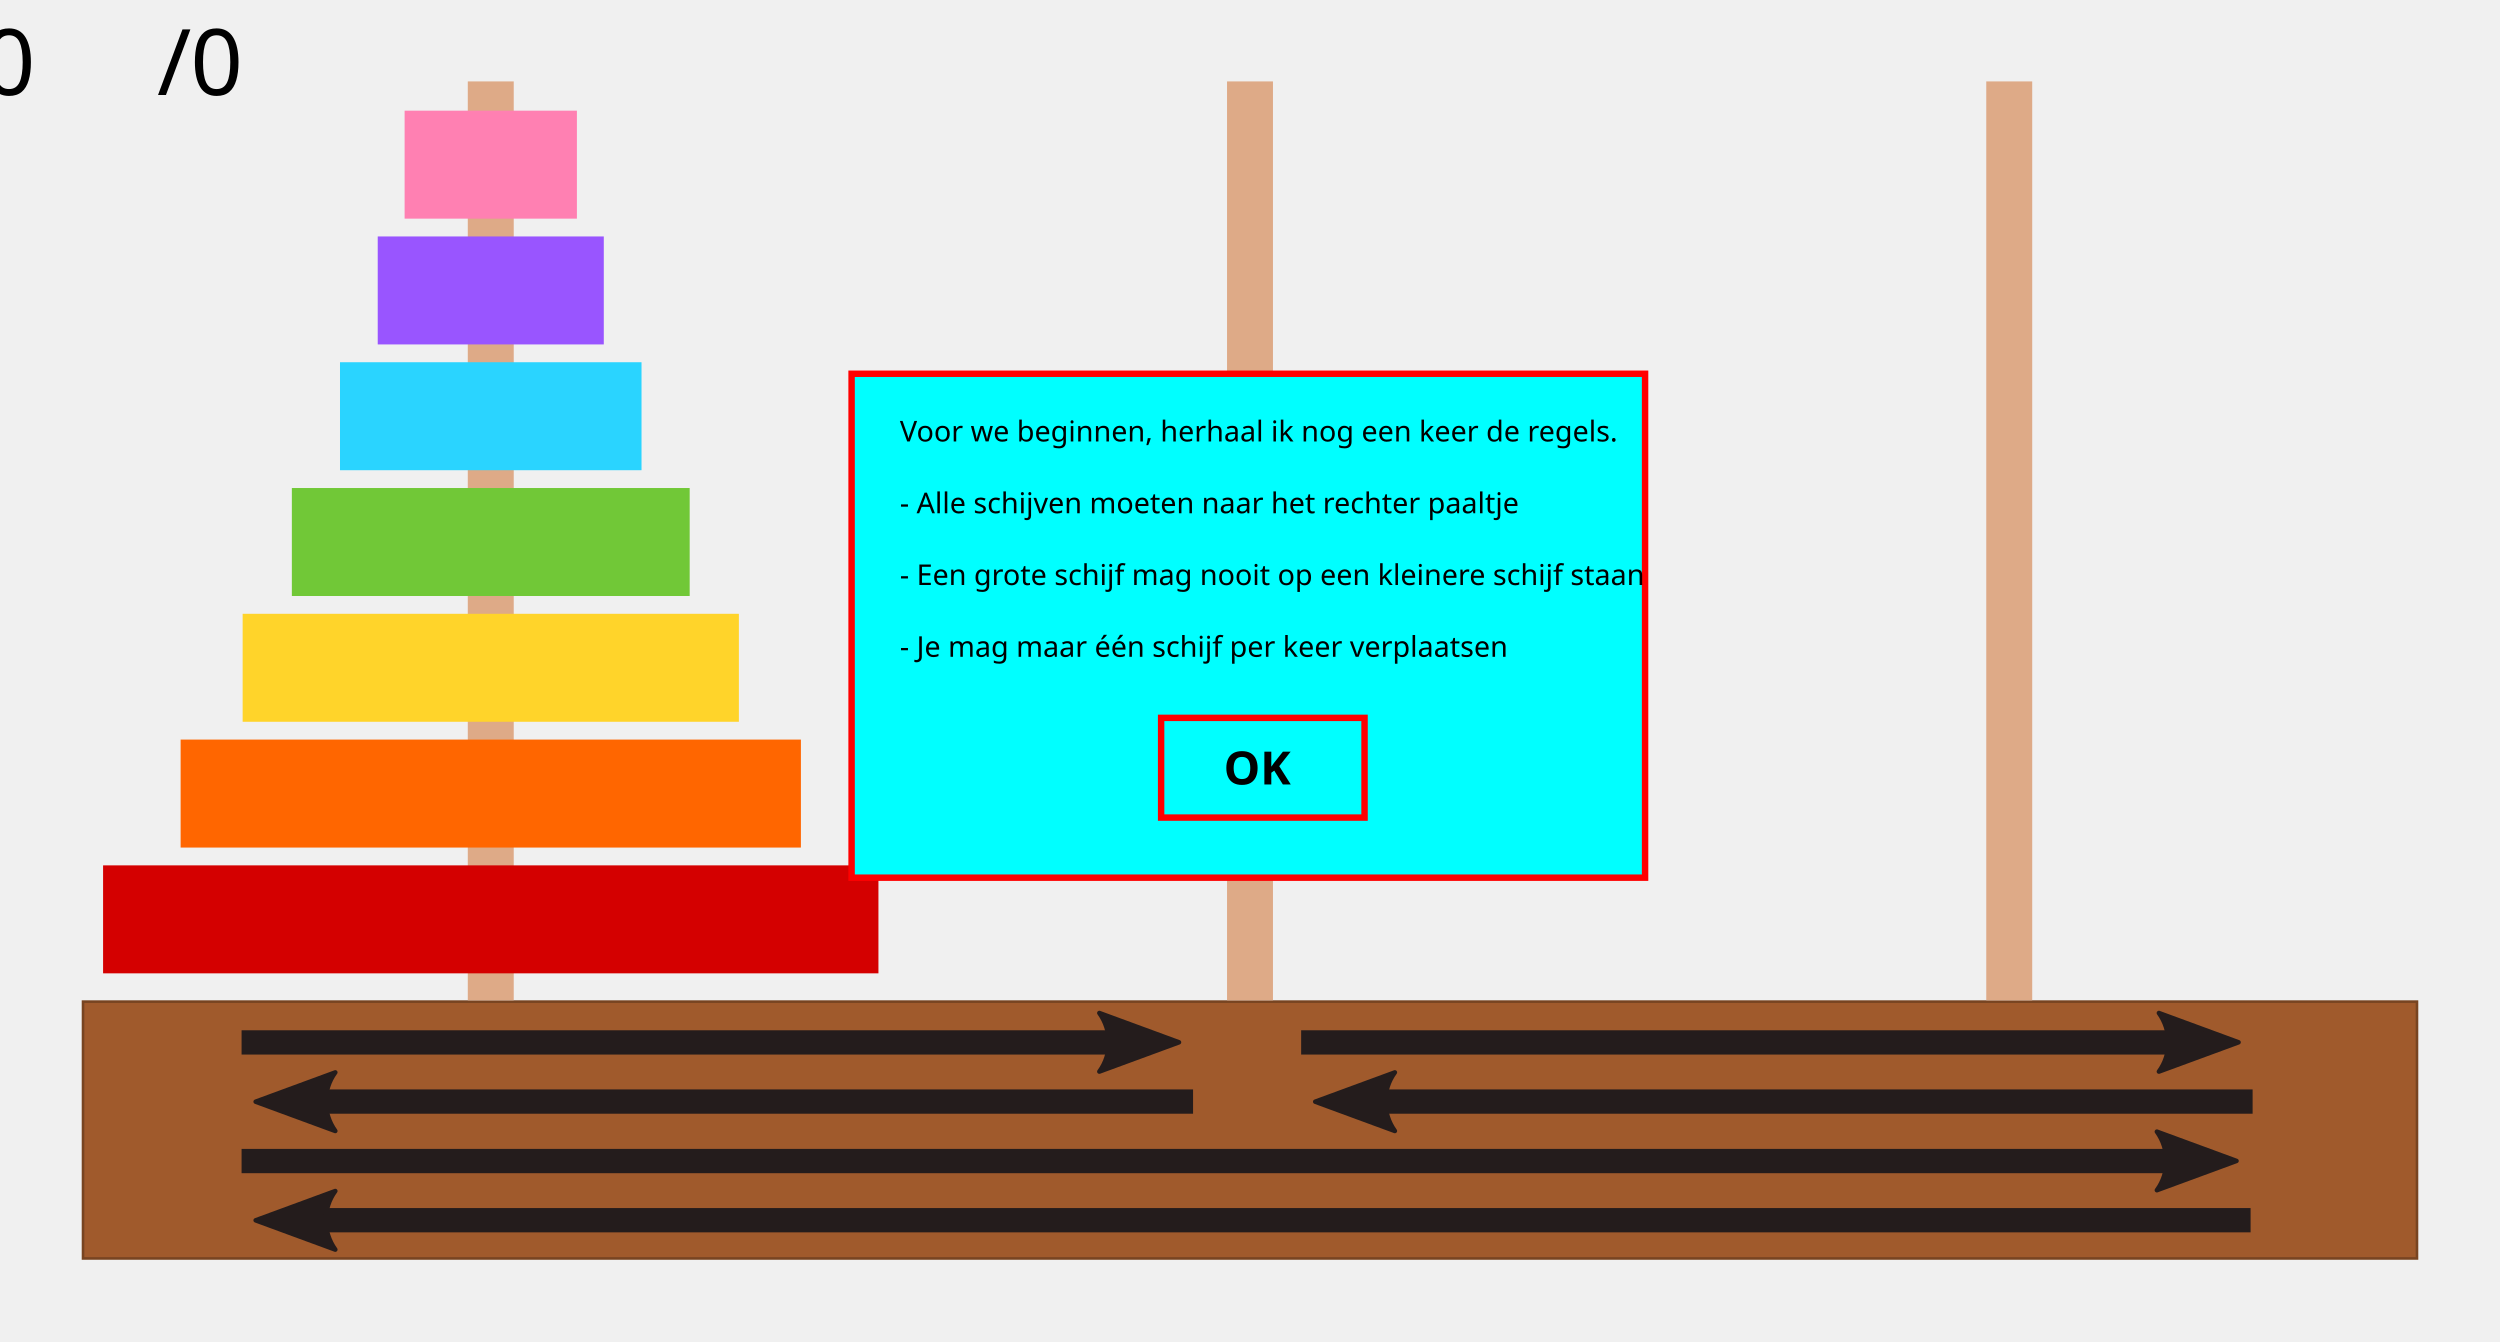
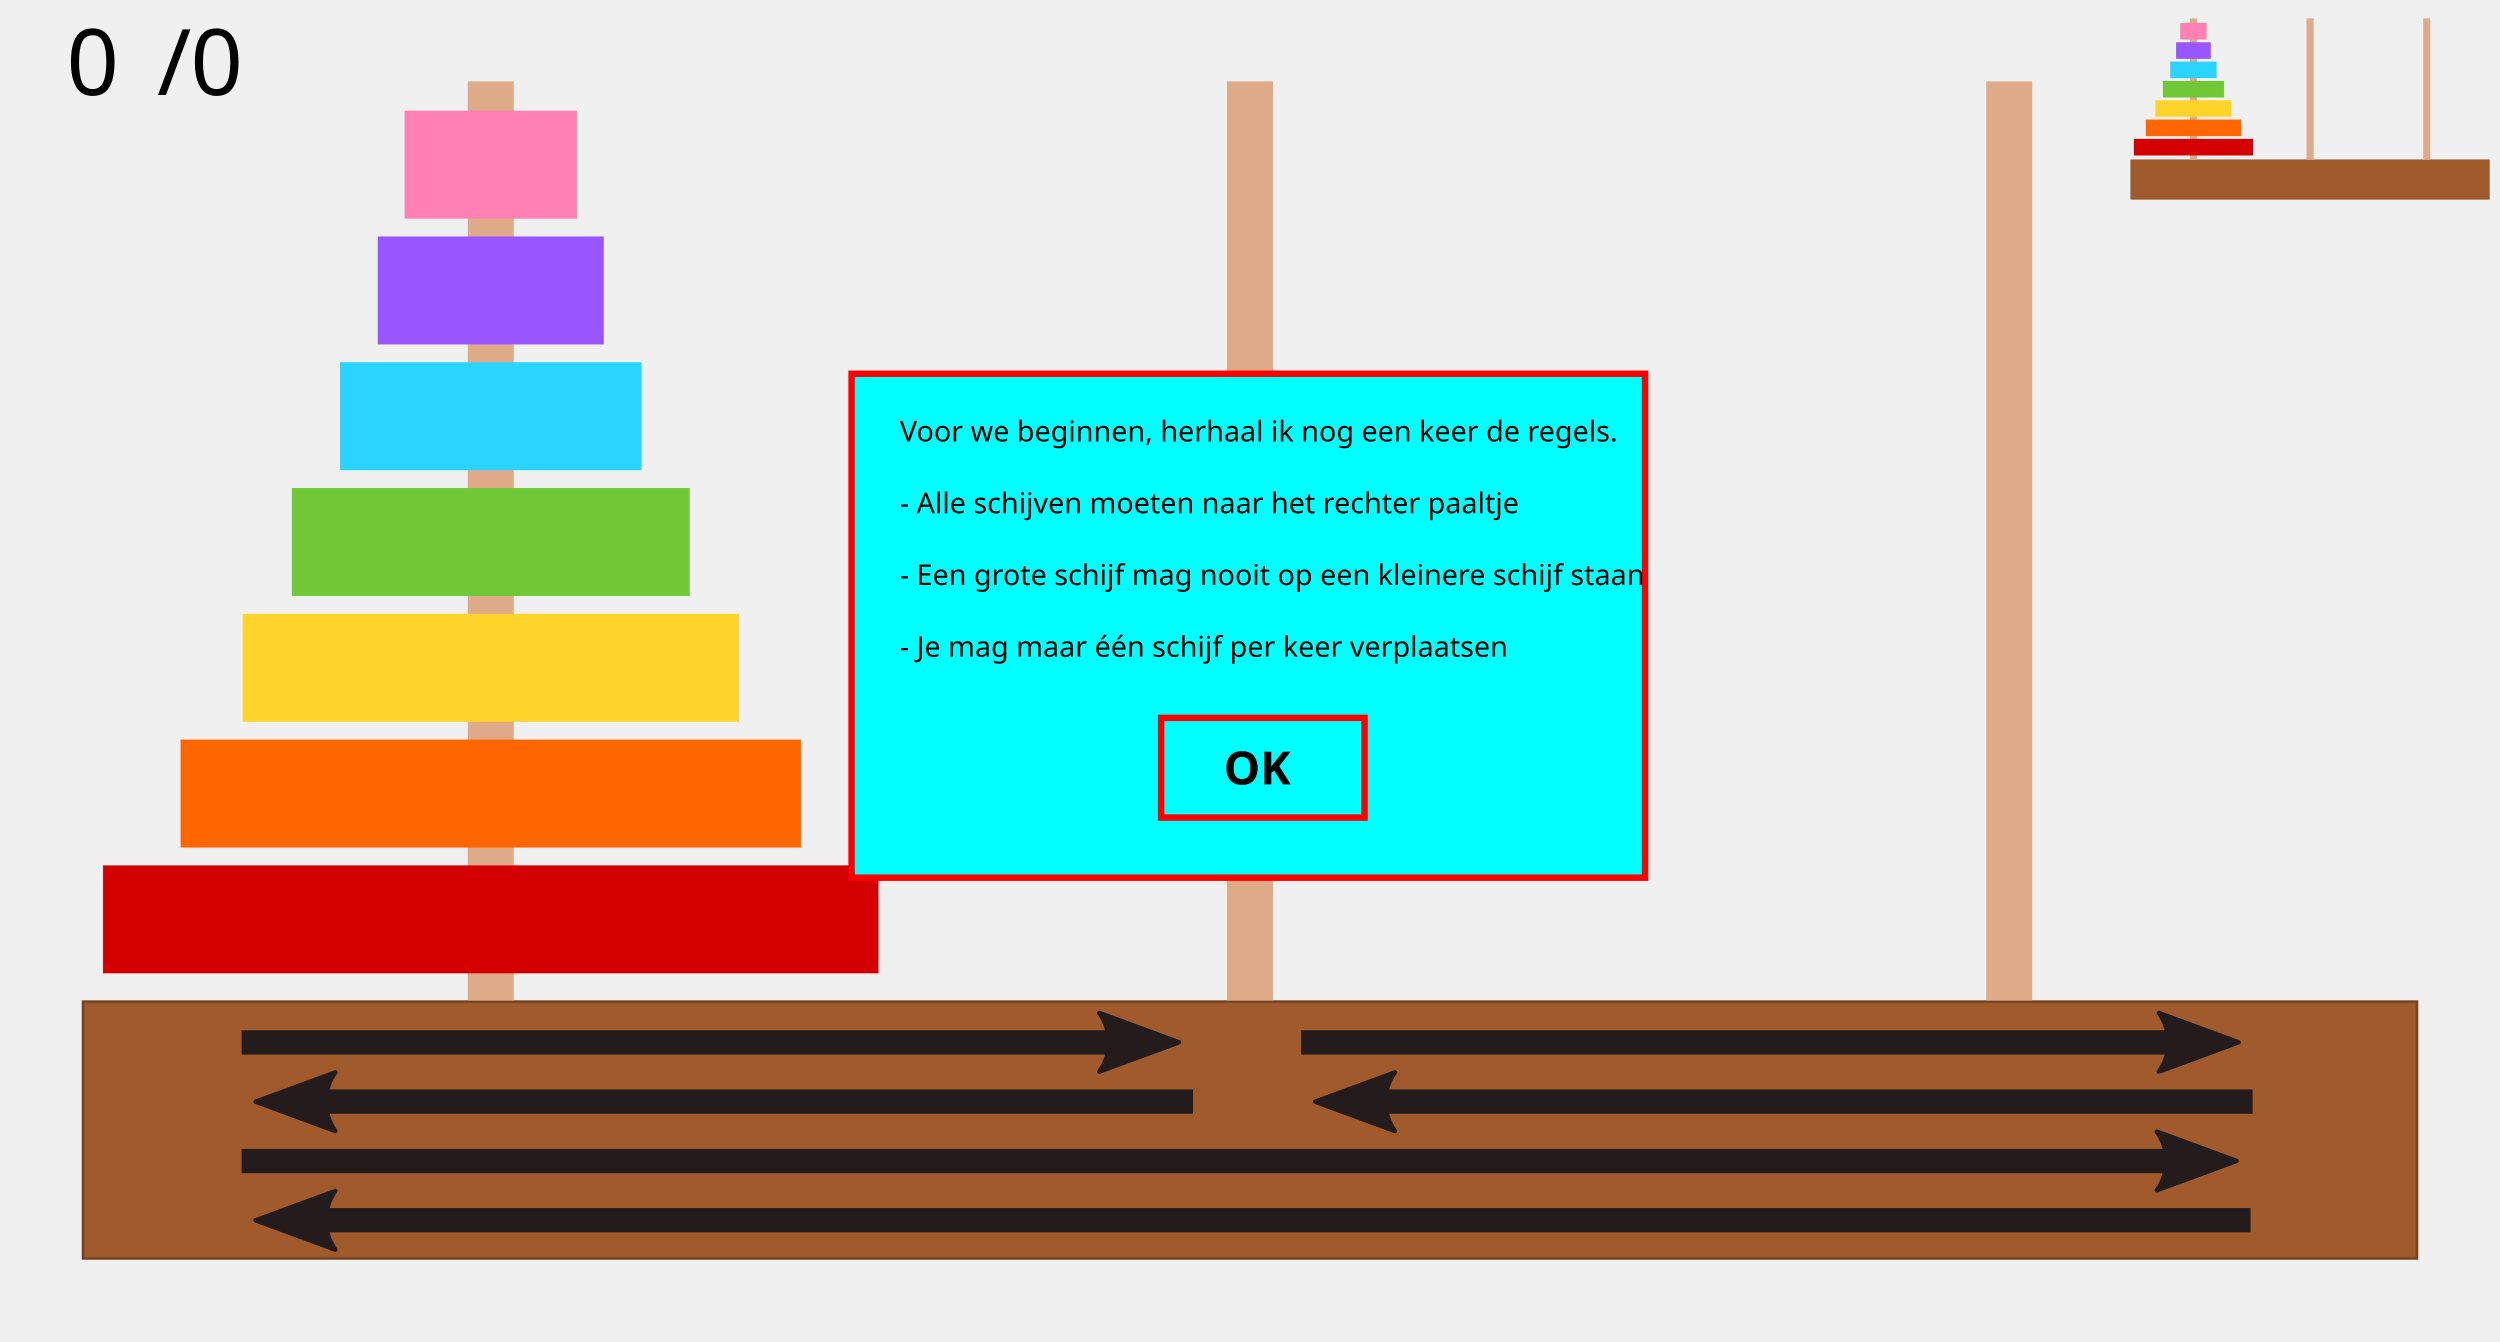
<svg xmlns="http://www.w3.org/2000/svg" width="30.712cm" height="16.48cm" viewBox="0 0 1088.212 583.924" id="svg2" version="1.1">
  <defs id="defs4">
    <marker style="overflow:visible" id="marker7003" refX="0" refY="0" orient="auto">
      <path transform="matrix(-0.3,0,0,-0.3,0.69,0)" d="M 8.719,4.034 -2.207,0.016 8.719,-4.002 c -1.745,2.372 -1.735,5.617 -6e-7,8.035 z" style="fill:#241c1c;fill-opacity:1;fill-rule:evenodd;stroke:#241c1c;stroke-width:0.625;stroke-linejoin:round;stroke-opacity:1" id="path7005" />
    </marker>
    <marker style="overflow:visible" id="marker6917" refX="0" refY="0" orient="auto">
      <path transform="matrix(-0.3,0,0,-0.3,0.69,0)" d="M 8.719,4.034 -2.207,0.016 8.719,-4.002 c -1.745,2.372 -1.735,5.617 -6e-7,8.035 z" style="fill:#241c1c;fill-opacity:1;fill-rule:evenodd;stroke:#241c1c;stroke-width:0.625;stroke-linejoin:round;stroke-opacity:1" id="path6919" />
    </marker>
    <marker style="overflow:visible" id="marker6835" refX="0" refY="0" orient="auto">
      <path transform="matrix(-0.3,0,0,-0.3,0.69,0)" d="M 8.719,4.034 -2.207,0.016 8.719,-4.002 c -1.745,2.372 -1.735,5.617 -6e-7,8.035 z" style="fill:#241c1c;fill-opacity:1;fill-rule:evenodd;stroke:#241c1c;stroke-width:0.625;stroke-linejoin:round;stroke-opacity:1" id="path6837" />
    </marker>
    <marker style="overflow:visible" id="marker6757" refX="0" refY="0" orient="auto">
      <path transform="matrix(-0.3,0,0,-0.3,0.69,0)" d="M 8.719,4.034 -2.207,0.016 8.719,-4.002 c -1.745,2.372 -1.735,5.617 -6e-7,8.035 z" style="fill:#241c1c;fill-opacity:1;fill-rule:evenodd;stroke:#241c1c;stroke-width:0.625;stroke-linejoin:round;stroke-opacity:1" id="path6759" />
    </marker>
    <marker style="overflow:visible" id="marker6683" refX="0" refY="0" orient="auto">
      <path transform="matrix(-0.3,0,0,-0.3,0.69,0)" d="M 8.719,4.034 -2.207,0.016 8.719,-4.002 c -1.745,2.372 -1.735,5.617 -6e-7,8.035 z" style="fill:#241c1c;fill-opacity:1;fill-rule:evenodd;stroke:#241c1c;stroke-width:0.625;stroke-linejoin:round;stroke-opacity:1" id="path6685" />
    </marker>
    <style type="text/css" id="style5">
.draggable { cursor: move; } 
</style>
    <marker orient="auto" refY="0" refX="0" id="Arrow2Send" style="overflow:visible">
      <path id="path4511" style="fill:#ffff00;fill-opacity:1;fill-rule:evenodd;stroke:#ffff00;stroke-width:0.625;stroke-linejoin:round;stroke-opacity:1" d="M 8.719,4.034 -2.207,0.016 8.719,-4.002 c -1.745,2.372 -1.735,5.617 -6e-7,8.035 z" transform="matrix(-0.3,0,0,-0.3,0.69,0)" />
    </marker>
    <marker orient="auto" refY="0" refX="0" id="Arrow2Mend" style="overflow:visible">
      <path id="path4505" style="fill:#ffff00;fill-opacity:1;fill-rule:evenodd;stroke:#ffff00;stroke-width:0.625;stroke-linejoin:round;stroke-opacity:1" d="M 8.719,4.034 -2.207,0.016 8.719,-4.002 c -1.745,2.372 -1.735,5.617 -6e-7,8.035 z" transform="scale(-0.6,-0.6)" />
    </marker>
    <marker orient="auto" refY="0" refX="0" id="marker5380" style="overflow:visible">
      <path id="path5382" d="M 0,0 5,-5 -12.5,0 5,5 0,0 Z" style="fill:#ffff00;fill-opacity:1;fill-rule:evenodd;stroke:#ffff00;stroke-width:1pt;stroke-opacity:1" transform="matrix(-0.4,0,0,-0.4,-4,0)" />
    </marker>
    <marker orient="auto" refY="0" refX="0" id="marker5328" style="overflow:visible">
      <path id="path5330" d="M 0,0 5,-5 -12.5,0 5,5 0,0 Z" style="fill:#ffff00;fill-opacity:1;fill-rule:evenodd;stroke:#ffff00;stroke-width:1pt;stroke-opacity:1" transform="matrix(-0.4,0,0,-0.4,-4,0)" />
    </marker>
    <marker orient="auto" refY="0" refX="0" id="Arrow1Sstart" style="overflow:visible">
      <path id="path4490" d="M 0,0 5,-5 -12.5,0 5,5 0,0 Z" style="fill:#ffff00;fill-opacity:1;fill-rule:evenodd;stroke:#ffff00;stroke-width:1pt;stroke-opacity:1" transform="matrix(0.2,0,0,0.2,1.2,0)" />
    </marker>
    <marker orient="auto" refY="0" refX="0" id="marker5094" style="overflow:visible">
      <path id="path5096" d="M 0,0 5,-5 -12.5,0 5,5 0,0 Z" style="fill:#ffff00;fill-opacity:1;fill-rule:evenodd;stroke:#ffff00;stroke-width:1pt;stroke-opacity:1" transform="matrix(-0.4,0,0,-0.4,-4,0)" />
    </marker>
    <marker orient="auto" refY="0" refX="0" id="Arrow1Mend" style="overflow:visible">
      <path id="path4487" d="M 0,0 5,-5 -12.5,0 5,5 0,0 Z" style="fill:#ffffff;fill-opacity:1;fill-rule:evenodd;stroke:#ffff00;stroke-width:1pt;stroke-opacity:1" transform="matrix(-0.4,0,0,-0.4,-4,0)" />
    </marker>
    <marker orient="auto" refY="0" refX="0" id="Arrow1Lend" style="overflow:visible">
      <path id="path4481" d="M 0,0 5,-5 -12.5,0 5,5 0,0 Z" style="fill:#000000;fill-opacity:1;fill-rule:evenodd;stroke:#000000;stroke-width:1pt;stroke-opacity:1" transform="matrix(-0.8,0,0,-0.8,-10,0)" />
    </marker>
    <marker orient="auto" refY="0" refX="0" id="marker5094-5" style="overflow:visible">
      <path id="path5096-1" d="M 0,0 5,-5 -12.5,0 5,5 0,0 Z" style="fill:#ffff00;fill-opacity:1;fill-rule:evenodd;stroke:#ffff00;stroke-width:1pt;stroke-opacity:1" transform="matrix(-0.4,0,0,-0.4,-4,0)" />
    </marker>
    <marker orient="auto" refY="0" refX="0" id="Arrow2Send-5" style="overflow:visible">
      <path id="path4511-7" style="fill:#ffff00;fill-opacity:1;fill-rule:evenodd;stroke:#ffff00;stroke-width:0.625;stroke-linejoin:round;stroke-opacity:1" d="M 8.719,4.034 -2.207,0.016 8.719,-4.002 c -1.745,2.372 -1.735,5.617 -6e-7,8.035 z" transform="matrix(-0.3,0,0,-0.3,0.69,0)" />
    </marker>
    <marker orient="auto" refY="0" refX="0" id="Arrow2Send-6" style="overflow:visible">
      <path id="path4511-9" style="fill:#ffff00;fill-opacity:1;fill-rule:evenodd;stroke:#ffff00;stroke-width:0.625;stroke-linejoin:round;stroke-opacity:1" d="M 8.719,4.034 -2.207,0.016 8.719,-4.002 c -1.745,2.372 -1.735,5.617 -6e-7,8.035 z" transform="matrix(-0.3,0,0,-0.3,0.69,0)" />
    </marker>
    <marker orient="auto" refY="0" refX="0" id="Arrow2Send-5-8" style="overflow:visible">
      <path id="path4511-7-1" style="fill:#ffff00;fill-opacity:1;fill-rule:evenodd;stroke:#ffff00;stroke-width:0.625;stroke-linejoin:round;stroke-opacity:1" d="M 8.719,4.034 -2.207,0.016 8.719,-4.002 c -1.745,2.372 -1.735,5.617 -6e-7,8.035 z" transform="matrix(-0.3,0,0,-0.3,0.69,0)" />
    </marker>
    <marker orient="auto" refY="0" refX="0" id="Arrow2Send-5-8-3" style="overflow:visible">
      <path id="path4511-7-1-7" style="fill:#ffff00;fill-opacity:1;fill-rule:evenodd;stroke:#ffff00;stroke-width:0.625;stroke-linejoin:round;stroke-opacity:1" d="M 8.719,4.034 -2.207,0.016 8.719,-4.002 c -1.745,2.372 -1.735,5.617 -6e-7,8.035 z" transform="matrix(-0.3,0,0,-0.3,0.69,0)" />
    </marker>
    <marker orient="auto" refY="0" refX="0" id="Arrow2Send-5-8-3-8" style="overflow:visible">
      <path id="path4511-7-1-7-6" style="fill:#241c1c;fill-opacity:1;fill-rule:evenodd;stroke:#241c1c;stroke-width:0.625;stroke-linejoin:round;stroke-opacity:1" d="M 8.719,4.034 -2.207,0.016 8.719,-4.002 c -1.745,2.372 -1.735,5.617 -6e-7,8.035 z" transform="matrix(-0.3,0,0,-0.3,0.69,0)" />
    </marker>
    <marker style="overflow:visible" id="Arrow2Sendi" refX="0" refY="0" orient="auto">
      <path transform="matrix(-0.3,0,0,-0.3,0.69,0)" d="M 8.719,4.034 -2.207,0.016 8.719,-4.002 c -1.745,2.372 -1.735,5.617 -6e-7,8.035 z" style="fill:#241c1c;fill-opacity:1;fill-rule:evenodd;stroke:#241c1c;stroke-width:0.625;stroke-linejoin:round;stroke-opacity:1" id="path4112" />
    </marker>
  </defs>
  <g id="layer1" transform="translate(184.1058,-242.1937)">
    <rect style="fill:#a05a2c;fill-rule:evenodd;stroke:#784421;stroke-width:1.14px;stroke-linecap:butt;stroke-linejoin:miter;stroke-opacity:1;color:#000000;clip-rule:nonzero;display:inline;overflow:visible;visibility:visible;opacity:1;isolation:auto;mix-blend-mode:normal;color-interpolation:sRGB;color-interpolation-filters:linearRGB;solid-color:#000000;solid-opacity:1;fill-opacity:1;stroke-miterlimit:4;stroke-dasharray:none;stroke-dashoffset:0;filter-blend-mode:normal;filter-gaussianBlur-deviation:0;color-rendering:auto;image-rendering:auto;shape-rendering:auto;text-rendering:auto;enable-background:accumulate" id="rect3355" width="1015.936" height="111.797" x="-147.968" y="678.182" />
    <rect style="color:#000000;clip-rule:nonzero;display:inline;overflow:visible;visibility:visible;opacity:1;isolation:auto;mix-blend-mode:normal;color-interpolation:sRGB;color-interpolation-filters:linearRGB;solid-color:#000000;solid-opacity:1;fill:#deaa87;fill-opacity:1;fill-rule:evenodd;stroke:none;stroke-width:1px;stroke-linecap:butt;stroke-linejoin:miter;stroke-miterlimit:4;stroke-dasharray:none;stroke-dashoffset:0;stroke-opacity:1;color-rendering:auto;image-rendering:auto;shape-rendering:auto;text-rendering:auto;enable-background:accumulate" id="peg0" width="20" height="400" x="19.515" y="277.627" />
    <rect style="color:#000000;clip-rule:nonzero;display:inline;overflow:visible;visibility:visible;opacity:1;isolation:auto;mix-blend-mode:normal;color-interpolation:sRGB;color-interpolation-filters:linearRGB;solid-color:#000000;solid-opacity:1;fill:#deaa87;fill-opacity:1;fill-rule:evenodd;stroke:none;stroke-width:1px;stroke-linecap:butt;stroke-linejoin:miter;stroke-miterlimit:4;stroke-dasharray:none;stroke-dashoffset:0;stroke-opacity:1;color-rendering:auto;image-rendering:auto;shape-rendering:auto;text-rendering:auto;enable-background:accumulate" id="peg1" width="20" height="400" x="350" y="277.627" />
    <rect style="color:#000000;clip-rule:nonzero;display:inline;overflow:visible;visibility:visible;opacity:1;isolation:auto;mix-blend-mode:normal;color-interpolation:sRGB;color-interpolation-filters:linearRGB;solid-color:#000000;solid-opacity:1;fill:#deaa87;fill-opacity:1;fill-rule:evenodd;stroke:none;stroke-width:1px;stroke-linecap:butt;stroke-linejoin:miter;stroke-miterlimit:4;stroke-dasharray:none;stroke-dashoffset:0;stroke-opacity:1;color-rendering:auto;image-rendering:auto;shape-rendering:auto;text-rendering:auto;enable-background:accumulate" id="peg2" width="20" height="400" x="680.485" y="277.627" />
    <rect style="color:#000000;clip-rule:nonzero;display:inline;overflow:visible;visibility:visible;opacity:1;isolation:auto;mix-blend-mode:normal;color-interpolation:sRGB;color-interpolation-filters:linearRGB;solid-color:#000000;solid-opacity:1;fill:#d40000;fill-opacity:1;fill-rule:nonzero;stroke:none;stroke-width:1.86;stroke-linecap:butt;stroke-linejoin:miter;stroke-miterlimit:4;stroke-dasharray:none;stroke-dashoffset:0;stroke-opacity:1;color-rendering:auto;image-rendering:auto;shape-rendering:auto;text-rendering:auto;enable-background:accumulate" id="disk0" width="337.5" height="47" x="-139.235" y="618.87" />
    <rect style="color:#000000;clip-rule:nonzero;display:inline;overflow:visible;visibility:visible;opacity:1;isolation:auto;mix-blend-mode:normal;color-interpolation:sRGB;color-interpolation-filters:linearRGB;solid-color:#000000;solid-opacity:1;fill:#ff6600;fill-opacity:1;fill-rule:nonzero;stroke:none;stroke-width:1.754;stroke-linecap:butt;stroke-linejoin:miter;stroke-miterlimit:4;stroke-dasharray:none;stroke-dashoffset:0;stroke-opacity:1;color-rendering:auto;image-rendering:auto;shape-rendering:auto;text-rendering:auto;enable-background:accumulate" id="disk1" width="270" height="47" x="-105.485" y="564.119" />
    <rect style="color:#000000;clip-rule:nonzero;display:inline;overflow:visible;visibility:visible;opacity:1;isolation:auto;mix-blend-mode:normal;color-interpolation:sRGB;color-interpolation-filters:linearRGB;solid-color:#000000;solid-opacity:1;fill:#ffd42a;fill-opacity:1;fill-rule:nonzero;stroke:none;stroke-width:1.664;stroke-linecap:butt;stroke-linejoin:miter;stroke-miterlimit:4;stroke-dasharray:none;stroke-dashoffset:0;stroke-opacity:1;color-rendering:auto;image-rendering:auto;shape-rendering:auto;text-rendering:auto;enable-background:accumulate" id="disk2" width="216" height="47" x="-78.485" y="509.368" />
    <rect style="color:#000000;clip-rule:nonzero;display:inline;overflow:visible;visibility:visible;opacity:1;isolation:auto;mix-blend-mode:normal;color-interpolation:sRGB;color-interpolation-filters:linearRGB;solid-color:#000000;solid-opacity:1;fill:#71c837;fill-opacity:1;fill-rule:nonzero;stroke:none;stroke-width:1.591;stroke-linecap:butt;stroke-linejoin:miter;stroke-miterlimit:4;stroke-dasharray:none;stroke-dashoffset:0;stroke-opacity:1;color-rendering:auto;image-rendering:auto;shape-rendering:auto;text-rendering:auto;enable-background:accumulate" id="disk3" width="173.167" height="47" x="-57.068" y="454.617" />
    <rect style="color:#000000;clip-rule:nonzero;display:inline;overflow:visible;visibility:visible;opacity:1;isolation:auto;mix-blend-mode:normal;color-interpolation:sRGB;color-interpolation-filters:linearRGB;solid-color:#000000;solid-opacity:1;fill:#2ad4ff;fill-opacity:1;fill-rule:nonzero;stroke:none;stroke-width:1.498;stroke-linecap:butt;stroke-linejoin:miter;stroke-miterlimit:4;stroke-dasharray:none;stroke-dashoffset:0;stroke-opacity:1;color-rendering:auto;image-rendering:auto;shape-rendering:auto;text-rendering:auto;enable-background:accumulate" id="disk4" width="131.25" height="47" x="-36.11" y="399.866" />
    <rect style="color:#000000;clip-rule:nonzero;display:inline;overflow:visible;visibility:visible;opacity:1;isolation:auto;mix-blend-mode:normal;color-interpolation:sRGB;color-interpolation-filters:linearRGB;solid-color:#000000;solid-opacity:1;fill:#9955ff;fill-opacity:1;fill-rule:nonzero;stroke:none;stroke-width:1.421;stroke-linecap:butt;stroke-linejoin:miter;stroke-miterlimit:4;stroke-dasharray:none;stroke-dashoffset:0;stroke-opacity:1;color-rendering:auto;image-rendering:auto;shape-rendering:auto;text-rendering:auto;enable-background:accumulate" id="disk5" width="98.4" height="47" x="-19.685" y="345.115" />
    <rect style="color:#000000;clip-rule:nonzero;display:inline;overflow:visible;visibility:visible;opacity:1;isolation:auto;mix-blend-mode:normal;color-interpolation:sRGB;color-interpolation-filters:linearRGB;solid-color:#000000;solid-opacity:1;fill:#ff80b2;fill-opacity:1;fill-rule:nonzero;stroke:none;stroke-width:1.387;stroke-linecap:butt;stroke-linejoin:miter;stroke-miterlimit:4;stroke-dasharray:none;stroke-dashoffset:0;stroke-opacity:1;color-rendering:auto;image-rendering:auto;shape-rendering:auto;text-rendering:auto;enable-background:accumulate" id="disk6" width="75" height="47" x="-7.985" y="290.363" />
-     <text id="text4374" y="585.918" x="292.954" style="font-style:normal;font-variant:normal;font-weight:300;font-stretch:normal;font-size:20px;line-height:125%;font-family:Ubuntu;-inkscape-font-specification:'Ubuntu Light';letter-spacing:0px;word-spacing:0px;fill:#000000;fill-opacity:1;stroke:none;stroke-width:1px;stroke-linecap:butt;stroke-linejoin:miter;stroke-opacity:1" xml:space="preserve">
-       <tspan y="585.918" x="292.954" id="tspan4376" />
+     <text id="text4374" y="585.918" x="292.954" style="font-style:normal;font-variant:normal;font-weight:300;font-stretch:normal;line-height:0%;font-family:Ubuntu;-inkscape-font-specification:'Ubuntu Light';letter-spacing:0px;word-spacing:0px;fill:#000000;fill-opacity:1;stroke:none;stroke-width:1px;stroke-linecap:butt;stroke-linejoin:miter;stroke-opacity:1" xml:space="preserve">
+       <tspan y="585.918" x="292.954" id="tspan4376" style="font-size:20px;line-height:1.25"> </tspan>
    </text>
    <g id="dialogWelcome" transform="translate(-7.009684,200.1846)">
      <rect style="fill:#00ffff;fill-opacity:1;stroke:#ff0000;stroke-width:2.8;stroke-miterlimit:3.5;stroke-dasharray:none;stroke-opacity:1" id="rect4358" width="345.394" height="219.35" x="193.589" y="204.696" />
-       <text xml:space="preserve" style="font-style:normal;font-variant:normal;font-weight:300;font-stretch:normal;font-size:12.5px;line-height:125%;font-family:Ubuntu;-inkscape-font-specification:'Ubuntu Light';letter-spacing:0px;word-spacing:0px;fill:#000000;fill-opacity:1;stroke:none;stroke-width:1px;stroke-linecap:butt;stroke-linejoin:miter;stroke-opacity:1" x="214.6" y="234.161" id="text4360">
-         <tspan x="214.6" y="234.161" id="tspan4372">Voor we beginnen, herhaal ik nog een keer de regels.</tspan>
-         <tspan x="214.6" y="249.786" id="tspan5248" />
-         <tspan x="214.6" y="265.411" id="tspan5250">- Alle schijven moeten naar het rechter paaltje</tspan>
-         <tspan x="214.6" y="281.036" id="tspan5252" />
-         <tspan x="214.6" y="296.661" id="tspan5254">- Een grote schijf mag nooit op een kleinere schijf staan</tspan>
-         <tspan x="214.6" y="312.286" id="tspan5256" />
-         <tspan x="214.6" y="327.911" id="tspan5258">- Je mag maar één schijf per keer verplaatsen</tspan>
+       <text xml:space="preserve" style="font-style:normal;font-variant:normal;font-weight:300;font-stretch:normal;line-height:0%;font-family:Ubuntu;-inkscape-font-specification:'Ubuntu Light';letter-spacing:0px;word-spacing:0px;fill:#000000;fill-opacity:1;stroke:none;stroke-width:1px;stroke-linecap:butt;stroke-linejoin:miter;stroke-opacity:1" x="214.6" y="234.161" id="text4360">
+         <tspan x="214.6" y="234.161" id="tspan4372" style="font-size:12.5px;line-height:1.25">Voor we beginnen, herhaal ik nog een keer de regels.</tspan>
+         <tspan x="214.6" y="249.786" id="tspan5248" style="font-size:12.5px;line-height:1.25"> </tspan>
+         <tspan x="214.6" y="265.411" id="tspan5250" style="font-size:12.5px;line-height:1.25">- Alle schijven moeten naar het rechter paaltje</tspan>
+         <tspan x="214.6" y="281.036" id="tspan5252" style="font-size:12.5px;line-height:1.25"> </tspan>
+         <tspan x="214.6" y="296.661" id="tspan5254" style="font-size:12.5px;line-height:1.25">- Een grote schijf mag nooit op een kleinere schijf staan</tspan>
+         <tspan x="214.6" y="312.286" id="tspan5256" style="font-size:12.5px;line-height:1.25"> </tspan>
+         <tspan x="214.6" y="327.911" id="tspan5258" style="font-size:12.5px;line-height:1.25">- Je mag maar één schijf per keer verplaatsen</tspan>
      </text>
      <g id="okWelcome">
        <rect y="354.481" x="328.322" height="43.406" width="88.548" id="rect4378" style="fill:#00ffff;fill-opacity:1;stroke:#ff0000;stroke-width:2.8;stroke-miterlimit:3.5;stroke-dasharray:none;stroke-opacity:1" />
-         <text id="text4391" y="383.464" x="355.55" style="font-style:normal;font-variant:normal;font-weight:bold;font-stretch:normal;font-size:20px;line-height:125%;font-family:sans-serif;-inkscape-font-specification:'sans-serif Bold';letter-spacing:0px;word-spacing:0px;display:block;fill:#000000;fill-opacity:1;stroke:none;stroke-width:1px;stroke-linecap:butt;stroke-linejoin:miter;stroke-opacity:1" xml:space="preserve">
-           <tspan y="383.464" x="355.55" id="tspan4393">OK</tspan>
+         <text id="text4391" y="383.464" x="355.55" style="font-style:normal;font-variant:normal;font-weight:bold;font-stretch:normal;line-height:0%;font-family:sans-serif;-inkscape-font-specification:'sans-serif Bold';letter-spacing:0px;word-spacing:0px;display:block;fill:#000000;fill-opacity:1;stroke:none;stroke-width:1px;stroke-linecap:butt;stroke-linejoin:miter;stroke-opacity:1" xml:space="preserve">
+           <tspan y="383.464" x="355.55" id="tspan4393" style="font-size:20px;line-height:1.25">OK</tspan>
        </text>
      </g>
    </g>
    <path style="color:#000000;clip-rule:nonzero;display:inline;overflow:visible;visibility:visible;opacity:1;isolation:auto;mix-blend-mode:normal;color-interpolation:sRGB;color-interpolation-filters:linearRGB;solid-color:#000000;solid-opacity:1;fill:#241c1c;fill-opacity:1;fill-rule:evenodd;stroke:#241c1c;stroke-width:10.572;stroke-linecap:butt;stroke-linejoin:miter;stroke-miterlimit:4;stroke-dasharray:none;stroke-dashoffset:0;stroke-opacity:1;marker-end:url(#marker6835);color-rendering:auto;image-rendering:auto;shape-rendering:auto;text-rendering:auto;enable-background:accumulate" d="m -78.95,695.936 393.733,0" id="arrow01" />
    <path style="color:#000000;clip-rule:nonzero;display:inline;overflow:visible;visibility:visible;opacity:1;isolation:auto;mix-blend-mode:normal;color-interpolation:sRGB;color-interpolation-filters:linearRGB;solid-color:#000000;solid-opacity:1;fill:#241c1c;fill-opacity:1;fill-rule:evenodd;stroke:#241c1c;stroke-width:10.572;stroke-linecap:butt;stroke-linejoin:miter;stroke-miterlimit:4;stroke-dasharray:none;stroke-dashoffset:0;stroke-opacity:1;marker-end:url(#marker6917);color-rendering:auto;image-rendering:auto;shape-rendering:auto;text-rendering:auto;enable-background:accumulate" d="m 382.262,695.936 393.733,0" id="arrow12" />
    <path style="color:#000000;clip-rule:nonzero;display:inline;overflow:visible;visibility:visible;opacity:1;isolation:auto;mix-blend-mode:normal;color-interpolation:sRGB;color-interpolation-filters:linearRGB;solid-color:#000000;solid-opacity:1;fill:#241c1c;fill-opacity:1;fill-rule:evenodd;stroke:#241c1c;stroke-width:10.572;stroke-linecap:butt;stroke-linejoin:miter;stroke-miterlimit:4;stroke-dasharray:none;stroke-dashoffset:0;stroke-opacity:1;marker-end:url(#marker6683);color-rendering:auto;image-rendering:auto;shape-rendering:auto;text-rendering:auto;enable-background:accumulate" d="m 796.428,721.688 -393.733,0" id="arrow21" />
    <path style="color:#000000;clip-rule:nonzero;display:inline;overflow:visible;visibility:visible;opacity:1;isolation:auto;mix-blend-mode:normal;color-interpolation:sRGB;color-interpolation-filters:linearRGB;solid-color:#000000;solid-opacity:1;fill:#241c1c;fill-opacity:1;fill-rule:evenodd;stroke:#241c1c;stroke-width:10.572;stroke-linecap:butt;stroke-linejoin:miter;stroke-miterlimit:4;stroke-dasharray:none;stroke-dashoffset:0;stroke-opacity:1;marker-end:url(#marker6757);color-rendering:auto;image-rendering:auto;shape-rendering:auto;text-rendering:auto;enable-background:accumulate" d="m 335.216,721.688 -393.733,0" id="arrow10" />
    <path style="color:#000000;clip-rule:nonzero;display:inline;overflow:visible;visibility:visible;opacity:1;isolation:auto;mix-blend-mode:normal;color-interpolation:sRGB;color-interpolation-filters:linearRGB;solid-color:#000000;solid-opacity:1;fill:#241c1c;fill-opacity:1;fill-rule:evenodd;stroke:#241c1c;stroke-width:10.572;stroke-linecap:butt;stroke-linejoin:miter;stroke-miterlimit:4;stroke-dasharray:none;stroke-dashoffset:0;stroke-opacity:1;marker-end:url(#Arrow2Send-5-8-3-8);color-rendering:auto;image-rendering:auto;shape-rendering:auto;text-rendering:auto;enable-background:accumulate" d="m -78.95,747.575 854.062,0" id="arrow02" />
    <path style="color:#000000;clip-rule:nonzero;display:inline;overflow:visible;visibility:visible;opacity:1;isolation:auto;mix-blend-mode:normal;color-interpolation:sRGB;color-interpolation-filters:linearRGB;solid-color:#000000;solid-opacity:1;fill:#241c1c;fill-opacity:1;fill-rule:evenodd;stroke:#241c1c;stroke-width:10.572;stroke-linecap:butt;stroke-linejoin:miter;stroke-miterlimit:4;stroke-dasharray:none;stroke-dashoffset:0;stroke-opacity:1;marker-end:url(#marker7003);color-rendering:auto;image-rendering:auto;shape-rendering:auto;text-rendering:auto;enable-background:accumulate" d="m 795.545,773.327 -854.062,0" id="arrow20" />
    <g id="dialogCongratulate" transform="translate(-7.009682,200.1846)" style="display:none">
      <g id="g4294-6">
        <g transform="translate(-542.2352,-103.6053)" id="g4217-7" />
      </g>
-       <text xml:space="preserve" style="font-style:normal;font-variant:normal;font-weight:300;font-stretch:normal;font-size:20px;line-height:125%;font-family:Ubuntu;-inkscape-font-specification:'Ubuntu Light';letter-spacing:0px;word-spacing:0px;fill:#000000;fill-opacity:1;stroke:none;stroke-width:1px;stroke-linecap:butt;stroke-linejoin:miter;stroke-opacity:1" x="299.964" y="385.733" id="text4374-5">
-         <tspan id="tspan4376-3" x="299.964" y="385.733" />
+       <text xml:space="preserve" style="font-style:normal;font-variant:normal;font-weight:300;font-stretch:normal;line-height:0%;font-family:Ubuntu;-inkscape-font-specification:'Ubuntu Light';letter-spacing:0px;word-spacing:0px;fill:#000000;fill-opacity:1;stroke:none;stroke-width:1px;stroke-linecap:butt;stroke-linejoin:miter;stroke-opacity:1" x="299.964" y="385.733" id="text4374-5">
+         <tspan id="tspan4376-3" x="299.964" y="385.733" style="font-size:20px;line-height:1.25"> </tspan>
      </text>
      <g id="dialogWelcome-5">
        <rect y="204.696" x="193.589" height="219.35" width="345.394" id="rect4358-6" style="fill:#00ffff;fill-opacity:1;stroke:#ff0000;stroke-width:2.8;stroke-miterlimit:3.5;stroke-dasharray:none;stroke-opacity:1" />
-         <text id="text4360-2" y="280.271" x="249.952" style="font-style:normal;font-variant:normal;font-weight:300;font-stretch:normal;font-size:12.5px;line-height:125%;font-family:Ubuntu;-inkscape-font-specification:'Ubuntu Light';letter-spacing:0px;word-spacing:0px;fill:#000000;fill-opacity:1;stroke:none;stroke-width:1px;stroke-linecap:butt;stroke-linejoin:miter;stroke-opacity:1" xml:space="preserve">
-           <tspan y="280.271" x="249.952" id="tspan4375">Je hebt alle puzzels opgelost, goed gedaan!</tspan>
+         <text id="text4360-2" y="280.271" x="249.952" style="font-style:normal;font-variant:normal;font-weight:300;font-stretch:normal;line-height:0%;font-family:Ubuntu;-inkscape-font-specification:'Ubuntu Light';letter-spacing:0px;word-spacing:0px;fill:#000000;fill-opacity:1;stroke:none;stroke-width:1px;stroke-linecap:butt;stroke-linejoin:miter;stroke-opacity:1" xml:space="preserve">
+           <tspan y="280.271" x="249.952" id="tspan4375" style="font-size:12.5px;line-height:1.25">Je hebt alle puzzels opgelost, goed gedaan!</tspan>
        </text>
        <g id="g4446-3">
          <g id="g4394">
            <g id="g4399">
              <g id="g4404">
                <rect y="354.481" x="328.322" height="43.406" width="88.548" id="rect4378-6" style="fill:#00ffff;fill-opacity:1;stroke:#ff0000;stroke-width:2.8;stroke-miterlimit:3.5;stroke-dasharray:none;stroke-opacity:1" />
-                 <text id="text4391-0" y="383.464" x="355.55" style="font-style:normal;font-variant:normal;font-weight:bold;font-stretch:normal;font-size:20px;line-height:125%;font-family:sans-serif;-inkscape-font-specification:'sans-serif Bold';letter-spacing:0px;word-spacing:0px;display:block;fill:#000000;fill-opacity:1;stroke:none;stroke-width:1px;stroke-linecap:butt;stroke-linejoin:miter;stroke-opacity:1" xml:space="preserve">
-                   <tspan y="383.464" x="355.55" id="tspan4393-6">OK</tspan>
+                 <text id="text4391-0" y="383.464" x="355.55" style="font-style:normal;font-variant:normal;font-weight:bold;font-stretch:normal;line-height:0%;font-family:sans-serif;-inkscape-font-specification:'sans-serif Bold';letter-spacing:0px;word-spacing:0px;display:block;fill:#000000;fill-opacity:1;stroke:none;stroke-width:1px;stroke-linecap:butt;stroke-linejoin:miter;stroke-opacity:1" xml:space="preserve">
+                   <tspan y="383.464" x="355.55" id="tspan4393-6" style="font-size:20px;line-height:1.25">OK</tspan>
                </text>
              </g>
            </g>
          </g>
        </g>
      </g>
    </g>
    <g id="dialogContinue" transform="translate(-7.009685,200.1846)" style="display:none">
      <g id="g4294-67">
        <g transform="translate(-542.2352,-103.6053)" id="g4217-5" />
      </g>
-       <text xml:space="preserve" style="font-style:normal;font-variant:normal;font-weight:300;font-stretch:normal;font-size:20px;line-height:125%;font-family:Ubuntu;-inkscape-font-specification:'Ubuntu Light';letter-spacing:0px;word-spacing:0px;fill:#000000;fill-opacity:1;stroke:none;stroke-width:1px;stroke-linecap:butt;stroke-linejoin:miter;stroke-opacity:1" x="299.964" y="385.733" id="text4374-3">
-         <tspan id="tspan4376-5" x="299.964" y="385.733" />
+       <text xml:space="preserve" style="font-style:normal;font-variant:normal;font-weight:300;font-stretch:normal;line-height:0%;font-family:Ubuntu;-inkscape-font-specification:'Ubuntu Light';letter-spacing:0px;word-spacing:0px;fill:#000000;fill-opacity:1;stroke:none;stroke-width:1px;stroke-linecap:butt;stroke-linejoin:miter;stroke-opacity:1" x="299.964" y="385.733" id="text4374-3">
+         <tspan id="tspan4376-5" x="299.964" y="385.733" style="font-size:20px;line-height:1.25"> </tspan>
      </text>
      <g id="dialogWelcome-6">
        <rect y="204.696" x="193.589" height="219.35" width="345.394" id="rect4358-2" style="fill:#00ffff;fill-opacity:1;stroke:#ff0000;stroke-width:2.8;stroke-miterlimit:3.5;stroke-dasharray:none;stroke-opacity:1" />
-         <text id="text4360-9" y="267.975" x="285.303" style="font-style:normal;font-variant:normal;font-weight:300;font-stretch:normal;font-size:12.5px;line-height:125%;font-family:Ubuntu;-inkscape-font-specification:'Ubuntu Light';letter-spacing:0px;word-spacing:0px;fill:#000000;fill-opacity:1;stroke:none;stroke-width:1px;stroke-linecap:butt;stroke-linejoin:miter;stroke-opacity:1" xml:space="preserve">
-           <tspan y="267.975" x="285.303" id="tspan4399">Goed gedaan!</tspan>
-           <tspan y="283.6" x="285.303" id="tspan5333" />
-           <tspan y="299.225" x="285.303" id="tspan5335">Op naar de volgende puzzel!</tspan>
+         <text id="text4360-9" y="267.975" x="285.303" style="font-style:normal;font-variant:normal;font-weight:300;font-stretch:normal;line-height:0%;font-family:Ubuntu;-inkscape-font-specification:'Ubuntu Light';letter-spacing:0px;word-spacing:0px;fill:#000000;fill-opacity:1;stroke:none;stroke-width:1px;stroke-linecap:butt;stroke-linejoin:miter;stroke-opacity:1" xml:space="preserve">
+           <tspan y="267.975" x="285.303" id="tspan4399" style="font-size:12.5px;line-height:1.25">Goed gedaan!</tspan>
+           <tspan y="283.6" x="285.303" id="tspan5333" style="font-size:12.5px;line-height:1.25"> </tspan>
+           <tspan y="299.225" x="285.303" id="tspan5335" style="font-size:12.5px;line-height:1.25">Op naar de volgende puzzel!</tspan>
        </text>
        <g id="g4446-6">
          <g id="g4485">
            <g id="g4490">
              <rect style="fill:#00ffff;fill-opacity:1;stroke:#ff0000;stroke-width:2.8;stroke-miterlimit:3.5;stroke-dasharray:none;stroke-opacity:1" id="rect4378-0" width="88.548" height="43.406" x="328.322" y="354.481" />
-               <text xml:space="preserve" style="font-style:normal;font-variant:normal;font-weight:bold;font-stretch:normal;font-size:20px;line-height:125%;font-family:sans-serif;-inkscape-font-specification:'sans-serif Bold';letter-spacing:0px;word-spacing:0px;display:block;fill:#000000;fill-opacity:1;stroke:none;stroke-width:1px;stroke-linecap:butt;stroke-linejoin:miter;stroke-opacity:1" x="355.55" y="383.464" id="text4391-6">
-                 <tspan id="tspan4393-2" x="355.55" y="383.464">OK</tspan>
+               <text xml:space="preserve" style="font-style:normal;font-variant:normal;font-weight:bold;font-stretch:normal;line-height:0%;font-family:sans-serif;-inkscape-font-specification:'sans-serif Bold';letter-spacing:0px;word-spacing:0px;display:block;fill:#000000;fill-opacity:1;stroke:none;stroke-width:1px;stroke-linecap:butt;stroke-linejoin:miter;stroke-opacity:1" x="355.55" y="383.464" id="text4391-6">
+                 <tspan id="tspan4393-2" x="355.55" y="383.464" style="font-size:20px;line-height:1.25">OK</tspan>
              </text>
            </g>
          </g>
        </g>
      </g>
    </g>
    <g id="dialogTime" transform="translate(-7.009685,200.1846)" style="display:none">
      <rect style="fill:#00ffff;fill-opacity:1;stroke:#ff0000;stroke-width:2.8;stroke-miterlimit:3.5;stroke-dasharray:none;stroke-opacity:1" id="rect4358-67" width="345.394" height="219.35" x="193.589" y="204.696" />
-       <text xml:space="preserve" style="font-style:normal;font-variant:normal;font-weight:300;font-stretch:normal;font-size:12.5px;line-height:125%;font-family:Ubuntu;-inkscape-font-specification:'Ubuntu Light';letter-spacing:0px;word-spacing:0px;fill:#000000;fill-opacity:1;stroke:none;stroke-width:1px;stroke-linecap:butt;stroke-linejoin:miter;stroke-opacity:1" x="327.572" y="234.161" id="text4360-5">
-         <tspan id="tspan4362-3" x="327.572" y="234.161" />
-         <tspan x="327.572" y="249.786" id="tspan4364-5" />
-         <tspan x="327.572" y="265.411" id="tspan4366-6">De tijd is om.</tspan>
-         <tspan x="327.572" y="281.036" id="tspan5337" />
-         <tspan x="327.572" y="296.661" id="tspan5339">Goed gedaan!</tspan>
-         <tspan x="327.572" y="312.286" id="tspan4368-2" />
-         <tspan x="327.572" y="327.911" id="tspan4370-9" />
-         <tspan x="327.572" y="343.536" id="tspan4372-1" />
+       <text xml:space="preserve" style="font-style:normal;font-variant:normal;font-weight:300;font-stretch:normal;line-height:0%;font-family:Ubuntu;-inkscape-font-specification:'Ubuntu Light';letter-spacing:0px;word-spacing:0px;fill:#000000;fill-opacity:1;stroke:none;stroke-width:1px;stroke-linecap:butt;stroke-linejoin:miter;stroke-opacity:1" x="327.572" y="234.161" id="text4360-5">
+         <tspan id="tspan4362-3" x="327.572" y="234.161" style="font-size:12.5px;line-height:1.25"> </tspan>
+         <tspan x="327.572" y="249.786" id="tspan4364-5" style="font-size:12.5px;line-height:1.25"> </tspan>
+         <tspan x="327.572" y="265.411" id="tspan4366-6" style="font-size:12.5px;line-height:1.25">De tijd is om.</tspan>
+         <tspan x="327.572" y="281.036" id="tspan5337" style="font-size:12.5px;line-height:1.25"> </tspan>
+         <tspan x="327.572" y="296.661" id="tspan5339" style="font-size:12.5px;line-height:1.25">Goed gedaan!</tspan>
+         <tspan x="327.572" y="312.286" id="tspan4368-2" style="font-size:12.5px;line-height:1.25"> </tspan>
+         <tspan x="327.572" y="327.911" id="tspan4370-9" style="font-size:12.5px;line-height:1.25"> </tspan>
+         <tspan x="327.572" y="343.536" id="tspan4372-1" style="font-size:12.5px;line-height:1.25"> </tspan>
      </text>
      <g id="g4446-2">
        <rect y="354.481" x="328.322" height="43.406" width="88.548" id="rect4378-7" style="fill:#00ffff;fill-opacity:1;stroke:#ff0000;stroke-width:2.8;stroke-miterlimit:3.5;stroke-dasharray:none;stroke-opacity:1" />
-         <text id="text4391-09" y="383.464" x="355.55" style="font-style:normal;font-variant:normal;font-weight:bold;font-stretch:normal;font-size:20px;line-height:125%;font-family:sans-serif;-inkscape-font-specification:'sans-serif Bold';letter-spacing:0px;word-spacing:0px;display:block;fill:#000000;fill-opacity:1;stroke:none;stroke-width:1px;stroke-linecap:butt;stroke-linejoin:miter;stroke-opacity:1" xml:space="preserve">
-           <tspan y="383.464" x="355.55" id="tspan4393-3">OK</tspan>
+         <text id="text4391-09" y="383.464" x="355.55" style="font-style:normal;font-variant:normal;font-weight:bold;font-stretch:normal;line-height:0%;font-family:sans-serif;-inkscape-font-specification:'sans-serif Bold';letter-spacing:0px;word-spacing:0px;display:block;fill:#000000;fill-opacity:1;stroke:none;stroke-width:1px;stroke-linecap:butt;stroke-linejoin:miter;stroke-opacity:1" xml:space="preserve">
+           <tspan y="383.464" x="355.55" id="tspan4393-3" style="font-size:20px;line-height:1.25">OK</tspan>
        </text>
      </g>
    </g>
    <g id="dialogMoves" transform="translate(-7.009684,200.1846)" style="display:none">
      <rect style="fill:#00ffff;fill-opacity:1;stroke:#ff0000;stroke-width:2.8;stroke-miterlimit:3.5;stroke-dasharray:none;stroke-opacity:1" id="rect4358-675" width="345.394" height="219.35" x="193.589" y="204.696" />
-       <text xml:space="preserve" style="font-style:normal;font-variant:normal;font-weight:300;font-stretch:normal;font-size:12.5px;line-height:125%;font-family:Ubuntu;-inkscape-font-specification:'Ubuntu Light';letter-spacing:0px;word-spacing:0px;fill:#000000;fill-opacity:1;stroke:none;stroke-width:1px;stroke-linecap:butt;stroke-linejoin:miter;stroke-opacity:1" x="237.656" y="255.679" id="text4360-3">
-         <tspan x="237.656" y="255.679" id="tspan4404">Jammer, je hebt teveel schijven verplaatst.</tspan>
-         <tspan x="237.656" y="271.304" id="tspan5346" />
-         <tspan x="237.656" y="286.929" id="tspan5348">De puzzel begint opnieuw, zodat je het nog een </tspan>
-         <tspan x="237.656" y="302.554" id="tspan5350">keer kan proberen.</tspan>
+       <text xml:space="preserve" style="font-style:normal;font-variant:normal;font-weight:300;font-stretch:normal;line-height:0%;font-family:Ubuntu;-inkscape-font-specification:'Ubuntu Light';letter-spacing:0px;word-spacing:0px;fill:#000000;fill-opacity:1;stroke:none;stroke-width:1px;stroke-linecap:butt;stroke-linejoin:miter;stroke-opacity:1" x="237.656" y="255.679" id="text4360-3">
+         <tspan x="237.656" y="255.679" id="tspan4404" style="font-size:12.5px;line-height:1.25">Jammer, je hebt teveel schijven verplaatst.</tspan>
+         <tspan x="237.656" y="271.304" id="tspan5346" style="font-size:12.5px;line-height:1.25"> </tspan>
+         <tspan x="237.656" y="286.929" id="tspan5348" style="font-size:12.5px;line-height:1.25">De puzzel begint opnieuw, zodat je het nog een </tspan>
+         <tspan x="237.656" y="302.554" id="tspan5350" style="font-size:12.5px;line-height:1.25">keer kan proberen.</tspan>
      </text>
      <g id="g4446-7">
        <rect y="354.481" x="328.322" height="43.406" width="88.548" id="rect4378-09" style="fill:#00ffff;fill-opacity:1;stroke:#ff0000;stroke-width:2.8;stroke-miterlimit:3.5;stroke-dasharray:none;stroke-opacity:1" />
-         <text id="text4391-3" y="383.464" x="355.55" style="font-style:normal;font-variant:normal;font-weight:bold;font-stretch:normal;font-size:20px;line-height:125%;font-family:sans-serif;-inkscape-font-specification:'sans-serif Bold';letter-spacing:0px;word-spacing:0px;display:block;fill:#000000;fill-opacity:1;stroke:none;stroke-width:1px;stroke-linecap:butt;stroke-linejoin:miter;stroke-opacity:1" xml:space="preserve">
-           <tspan y="383.464" x="355.55" id="tspan4393-60">OK</tspan>
-         </text>
-       </g>
-     </g>
-     <text xml:space="preserve" style="font-style:normal;font-weight:normal;font-size:40px;line-height:125%;font-family:sans-serif;text-align:end;letter-spacing:0px;word-spacing:0px;text-anchor:end;fill:#000000;fill-opacity:1;stroke:none;stroke-width:1px;stroke-linecap:butt;stroke-linejoin:miter;stroke-opacity:1" x="-116.705" y="283.546" id="iGame">
-       <tspan id="tspan4391" x="-116.705" y="283.546">0</tspan>
-     </text>
-     <text xml:space="preserve" style="font-style:normal;font-weight:normal;font-size:40px;line-height:125%;font-family:sans-serif;letter-spacing:0px;word-spacing:0px;fill:#000000;fill-opacity:1;stroke:none;stroke-width:1px;stroke-linecap:butt;stroke-linejoin:miter;stroke-opacity:1" x="-115.722" y="283.546" id="nGameSlash">
-       <tspan id="tspan4396" x="-115.722" y="283.546">/</tspan>
-     </text>
-     <text xml:space="preserve" style="font-style:normal;font-weight:normal;font-size:40px;line-height:125%;font-family:sans-serif;letter-spacing:0px;word-spacing:0px;fill:#000000;fill-opacity:1;stroke:none;stroke-width:1px;stroke-linecap:butt;stroke-linejoin:miter;stroke-opacity:1" x="-101.224" y="283.546" id="nGame">
-       <tspan id="tspan4400" x="-101.224" y="283.546">0</tspan>
-     </text>
+         <text id="text4391-3" y="383.464" x="355.55" style="font-style:normal;font-variant:normal;font-weight:bold;font-stretch:normal;line-height:0%;font-family:sans-serif;-inkscape-font-specification:'sans-serif Bold';letter-spacing:0px;word-spacing:0px;display:block;fill:#000000;fill-opacity:1;stroke:none;stroke-width:1px;stroke-linecap:butt;stroke-linejoin:miter;stroke-opacity:1" xml:space="preserve">
+           <tspan y="383.464" x="355.55" id="tspan4393-60" style="font-size:20px;line-height:1.25">OK</tspan>
+         </text>
+       </g>
+     </g>
+     <text xml:space="preserve" style="font-style:normal;font-weight:normal;line-height:0%;font-family:sans-serif;text-align:end;letter-spacing:0px;word-spacing:0px;text-anchor:end;fill:#000000;fill-opacity:1;stroke:none;stroke-width:1px;stroke-linecap:butt;stroke-linejoin:miter;stroke-opacity:1" x="-116.705" y="283.546" id="iGame">
+       <tspan id="tspan4391" x="-116.705" y="283.546" style="font-size:40px;line-height:1.25">0</tspan>
+     </text>
+     <text xml:space="preserve" style="font-style:normal;font-weight:normal;line-height:0%;font-family:sans-serif;letter-spacing:0px;word-spacing:0px;fill:#000000;fill-opacity:1;stroke:none;stroke-width:1px;stroke-linecap:butt;stroke-linejoin:miter;stroke-opacity:1" x="-115.722" y="283.546" id="nGameSlash">
+       <tspan id="tspan4396" x="-115.722" y="283.546" style="font-size:40px;line-height:1.25">/</tspan>
+     </text>
+     <text xml:space="preserve" style="font-style:normal;font-weight:normal;line-height:0%;font-family:sans-serif;letter-spacing:0px;word-spacing:0px;fill:#000000;fill-opacity:1;stroke:none;stroke-width:1px;stroke-linecap:butt;stroke-linejoin:miter;stroke-opacity:1" x="-101.224" y="283.546" id="nGame">
+       <tspan id="tspan4400" x="-101.224" y="283.546" style="font-size:40px;line-height:1.25">0</tspan>
+     </text>
+     <rect style="color:#000000;clip-rule:nonzero;display:inline;overflow:visible;visibility:visible;opacity:1;isolation:auto;mix-blend-mode:normal;color-interpolation:sRGB;color-interpolation-filters:linearRGB;solid-color:#000000;solid-opacity:1;fill:#a05a2c;fill-opacity:1;fill-rule:evenodd;stroke:#784421;stroke-width:0.175px;stroke-linecap:butt;stroke-linejoin:miter;stroke-miterlimit:4;stroke-dasharray:none;stroke-dashoffset:0;stroke-opacity:1;color-rendering:auto;image-rendering:auto;shape-rendering:auto;text-rendering:auto;enable-background:accumulate" id="rect3355-3" width="156.095" height="17.177" x="743.387" y="311.755" />
+     <rect style="color:#000000;clip-rule:nonzero;display:inline;overflow:visible;visibility:visible;opacity:1;isolation:auto;mix-blend-mode:normal;color-interpolation:sRGB;color-interpolation-filters:linearRGB;solid-color:#000000;solid-opacity:1;fill:#deaa87;fill-opacity:1;fill-rule:evenodd;stroke:none;stroke-width:0.154px;stroke-linecap:butt;stroke-linejoin:miter;stroke-miterlimit:4;stroke-dasharray:none;stroke-dashoffset:0;stroke-opacity:1;color-rendering:auto;image-rendering:auto;shape-rendering:auto;text-rendering:auto;enable-background:accumulate" id="ghost_peg0" width="3.073" height="61.459" x="769.12" y="250.211" />
+     <rect style="color:#000000;clip-rule:nonzero;display:inline;overflow:visible;visibility:visible;opacity:1;isolation:auto;mix-blend-mode:normal;color-interpolation:sRGB;color-interpolation-filters:linearRGB;solid-color:#000000;solid-opacity:1;fill:#deaa87;fill-opacity:1;fill-rule:evenodd;stroke:none;stroke-width:0.154px;stroke-linecap:butt;stroke-linejoin:miter;stroke-miterlimit:4;stroke-dasharray:none;stroke-dashoffset:0;stroke-opacity:1;color-rendering:auto;image-rendering:auto;shape-rendering:auto;text-rendering:auto;enable-background:accumulate" id="ghost_peg1" width="3.073" height="61.459" x="819.898" y="250.211" />
+     <rect style="color:#000000;clip-rule:nonzero;display:inline;overflow:visible;visibility:visible;opacity:1;isolation:auto;mix-blend-mode:normal;color-interpolation:sRGB;color-interpolation-filters:linearRGB;solid-color:#000000;solid-opacity:1;fill:#deaa87;fill-opacity:1;fill-rule:evenodd;stroke:none;stroke-width:0.154px;stroke-linecap:butt;stroke-linejoin:miter;stroke-miterlimit:4;stroke-dasharray:none;stroke-dashoffset:0;stroke-opacity:1;color-rendering:auto;image-rendering:auto;shape-rendering:auto;text-rendering:auto;enable-background:accumulate" id="ghost_peg2" width="3.073" height="61.459" x="870.676" y="250.211" />
+     <rect style="color:#000000;clip-rule:nonzero;display:inline;overflow:visible;visibility:visible;opacity:1;isolation:auto;mix-blend-mode:normal;color-interpolation:sRGB;color-interpolation-filters:linearRGB;solid-color:#000000;solid-opacity:1;fill:#d40000;fill-opacity:1;fill-rule:nonzero;stroke:none;stroke-width:0.286;stroke-linecap:butt;stroke-linejoin:miter;stroke-miterlimit:4;stroke-dasharray:none;stroke-dashoffset:0;stroke-opacity:1;color-rendering:auto;image-rendering:auto;shape-rendering:auto;text-rendering:auto;enable-background:accumulate" id="ghost_disk0" width="51.856" height="7.221" x="744.729" y="302.642" />
+     <rect style="color:#000000;clip-rule:nonzero;display:inline;overflow:visible;visibility:visible;opacity:1;isolation:auto;mix-blend-mode:normal;color-interpolation:sRGB;color-interpolation-filters:linearRGB;solid-color:#000000;solid-opacity:1;fill:#ff6600;fill-opacity:1;fill-rule:nonzero;stroke:none;stroke-width:0.269;stroke-linecap:butt;stroke-linejoin:miter;stroke-miterlimit:4;stroke-dasharray:none;stroke-dashoffset:0;stroke-opacity:1;color-rendering:auto;image-rendering:auto;shape-rendering:auto;text-rendering:auto;enable-background:accumulate" id="ghost_disk1" width="41.485" height="7.221" x="749.914" y="294.23" />
+     <rect style="color:#000000;clip-rule:nonzero;display:inline;overflow:visible;visibility:visible;opacity:1;isolation:auto;mix-blend-mode:normal;color-interpolation:sRGB;color-interpolation-filters:linearRGB;solid-color:#000000;solid-opacity:1;fill:#ffd42a;fill-opacity:1;fill-rule:nonzero;stroke:none;stroke-width:0.256;stroke-linecap:butt;stroke-linejoin:miter;stroke-miterlimit:4;stroke-dasharray:none;stroke-dashoffset:0;stroke-opacity:1;color-rendering:auto;image-rendering:auto;shape-rendering:auto;text-rendering:auto;enable-background:accumulate" id="ghost_disk2" width="33.188" height="7.221" x="754.063" y="285.817" />
+     <rect style="color:#000000;clip-rule:nonzero;display:inline;overflow:visible;visibility:visible;opacity:1;isolation:auto;mix-blend-mode:normal;color-interpolation:sRGB;color-interpolation-filters:linearRGB;solid-color:#000000;solid-opacity:1;fill:#71c837;fill-opacity:1;fill-rule:nonzero;stroke:none;stroke-width:0.244;stroke-linecap:butt;stroke-linejoin:miter;stroke-miterlimit:4;stroke-dasharray:none;stroke-dashoffset:0;stroke-opacity:1;color-rendering:auto;image-rendering:auto;shape-rendering:auto;text-rendering:auto;enable-background:accumulate" id="ghost_disk3" width="26.606" height="7.221" x="757.353" y="277.405" />
+     <rect style="color:#000000;clip-rule:nonzero;display:inline;overflow:visible;visibility:visible;opacity:1;isolation:auto;mix-blend-mode:normal;color-interpolation:sRGB;color-interpolation-filters:linearRGB;solid-color:#000000;solid-opacity:1;fill:#2ad4ff;fill-opacity:1;fill-rule:nonzero;stroke:none;stroke-width:0.23;stroke-linecap:butt;stroke-linejoin:miter;stroke-miterlimit:4;stroke-dasharray:none;stroke-dashoffset:0;stroke-opacity:1;color-rendering:auto;image-rendering:auto;shape-rendering:auto;text-rendering:auto;enable-background:accumulate" id="ghost_disk4" width="20.166" height="7.221" x="760.574" y="268.993" />
+     <rect style="color:#000000;clip-rule:nonzero;display:inline;overflow:visible;visibility:visible;opacity:1;isolation:auto;mix-blend-mode:normal;color-interpolation:sRGB;color-interpolation-filters:linearRGB;solid-color:#000000;solid-opacity:1;fill:#9955ff;fill-opacity:1;fill-rule:nonzero;stroke:none;stroke-width:0.218;stroke-linecap:butt;stroke-linejoin:miter;stroke-miterlimit:4;stroke-dasharray:none;stroke-dashoffset:0;stroke-opacity:1;color-rendering:auto;image-rendering:auto;shape-rendering:auto;text-rendering:auto;enable-background:accumulate" id="ghost_disk5" width="15.119" height="7.221" x="763.097" y="260.58" />
+     <rect style="color:#000000;clip-rule:nonzero;display:inline;overflow:visible;visibility:visible;opacity:1;isolation:auto;mix-blend-mode:normal;color-interpolation:sRGB;color-interpolation-filters:linearRGB;solid-color:#000000;solid-opacity:1;fill:#ff80b2;fill-opacity:1;fill-rule:nonzero;stroke:none;stroke-width:0.213;stroke-linecap:butt;stroke-linejoin:miter;stroke-miterlimit:4;stroke-dasharray:none;stroke-dashoffset:0;stroke-opacity:1;color-rendering:auto;image-rendering:auto;shape-rendering:auto;text-rendering:auto;enable-background:accumulate" id="ghost_disk6" width="11.523" height="7.221" x="764.895" y="252.168" />
  </g>
</svg>
